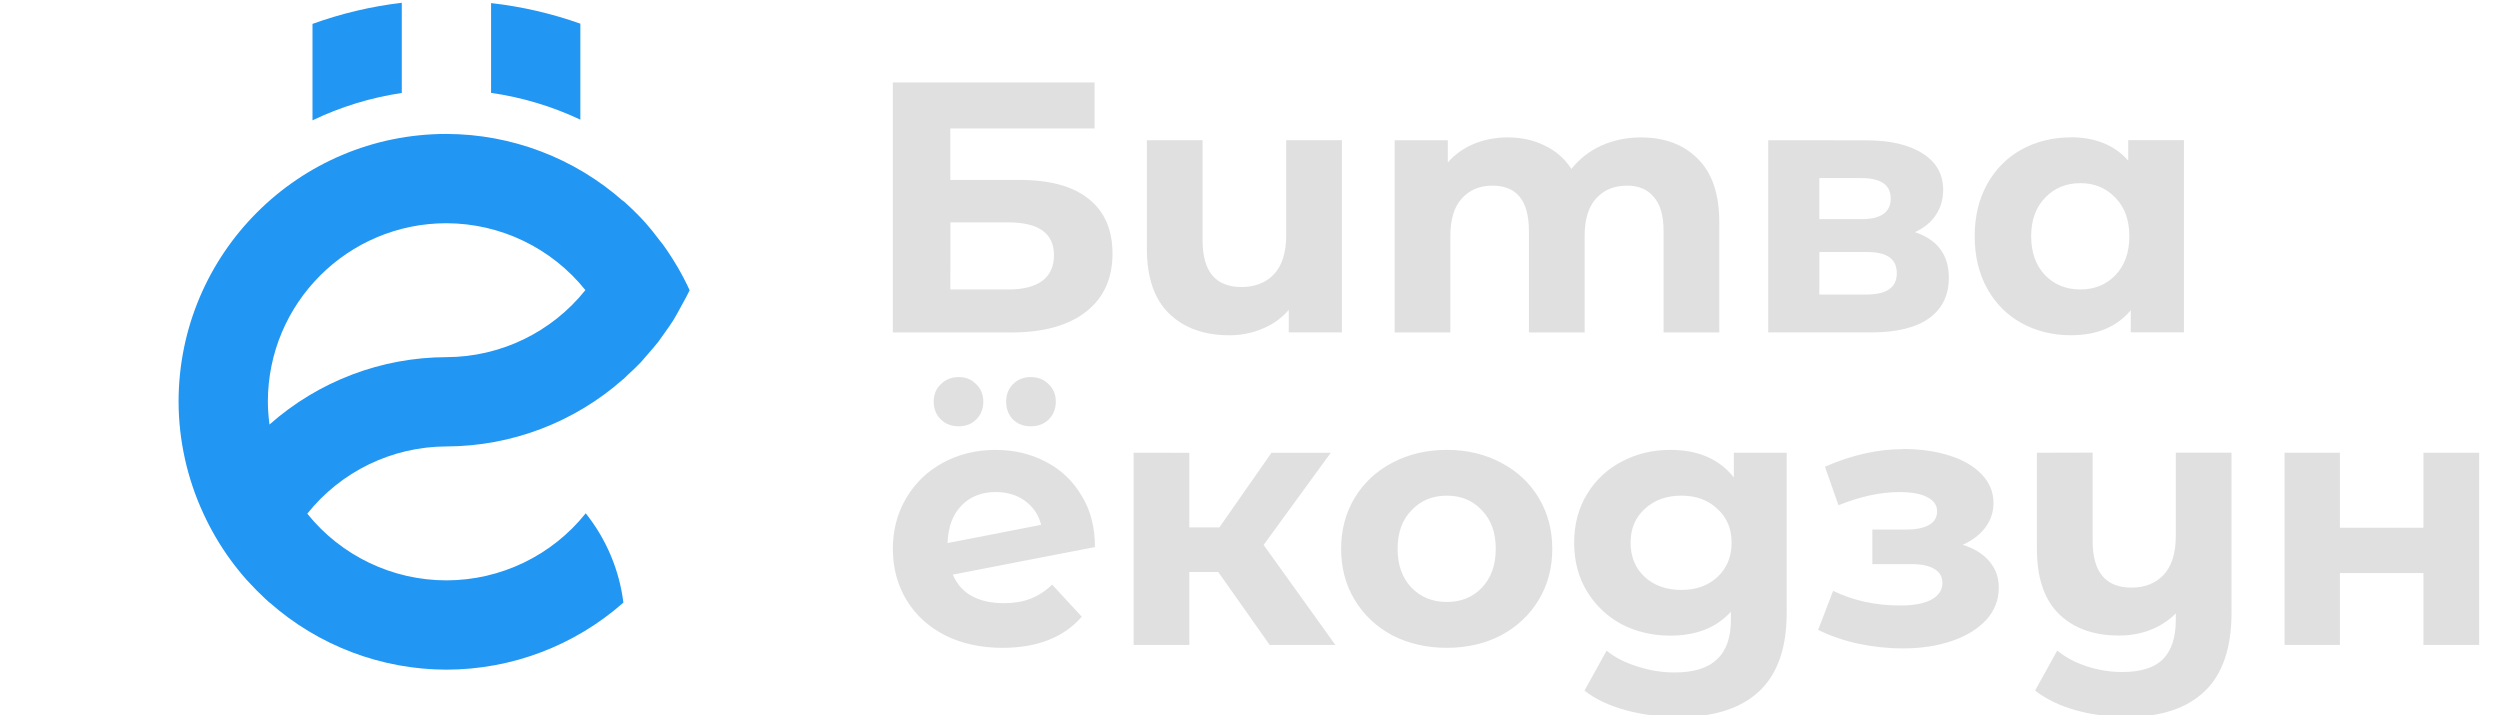
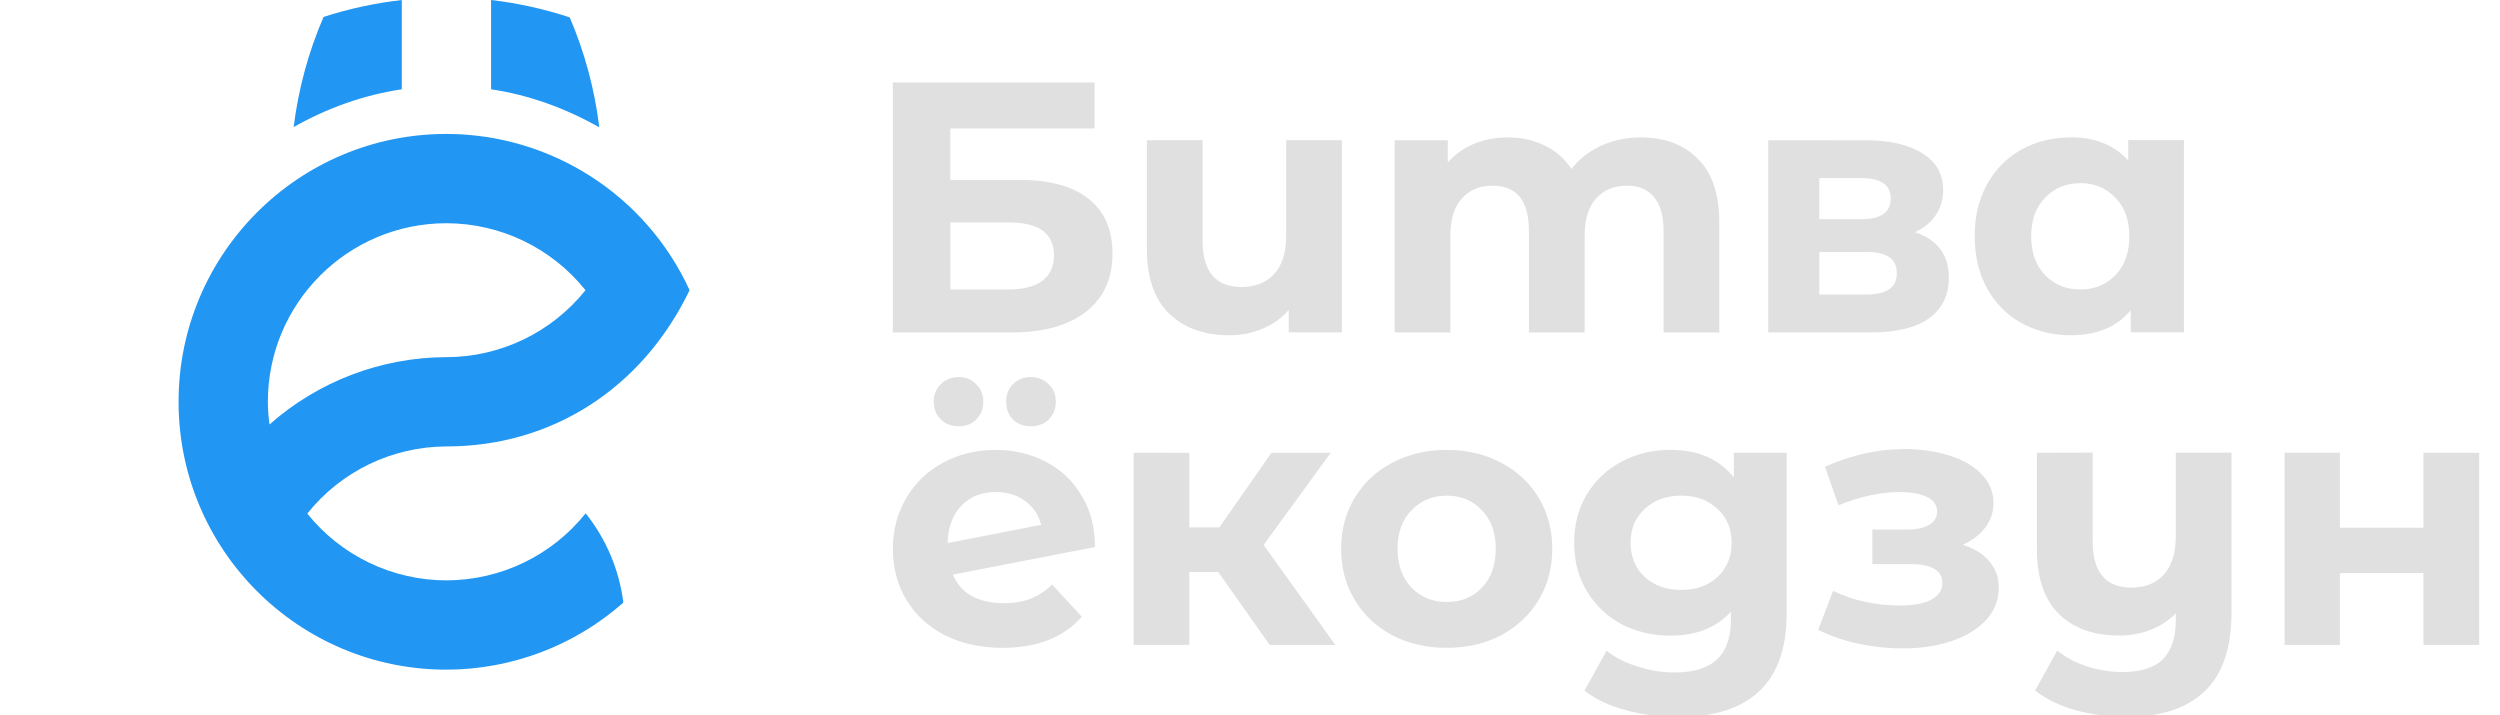
<svg xmlns="http://www.w3.org/2000/svg" width="56" height="16" viewBox="0 0 56 16" version="1.1" id="svg8">
  <defs id="defs2" />
  <g id="layer1" transform="translate(0,-292.7667)">
    <path style="font-style:normal;font-variant:normal;font-weight:bold;font-stretch:normal;font-size:8px;line-height:1.25;font-family:'Montserrat Alternates';-inkscape-font-specification:'Montserrat Alternates Bold';letter-spacing:0px;word-spacing:0px;fill:#e0e0e0;fill-opacity:1;stroke:none" d="m 20,294.614 v 5.6 h 2.656 c 0.72,0 1.277,-0.156 1.672,-0.465 0.395,-0.309 0.592,-0.743 0.592,-1.303 0,-0.533 -0.178,-0.942 -0.535,-1.225 -0.352,-0.283 -0.868,-0.424 -1.545,-0.424 h -1.553 v -1.152 h 3.232 v -1.031 z m 13.783,1.23 c -0.277,0 -0.533,0.049 -0.768,0.145 -0.229,0.096 -0.424,0.235 -0.584,0.416 v -0.496 h -1.191 v 4.305 h 1.248 v -2.16 c 0,-0.373 0.085,-0.653 0.256,-0.84 0.171,-0.192 0.4,-0.289 0.688,-0.289 0.544,0 0.816,0.338 0.816,1.016 v 2.273 h 1.248 v -2.16 c 0,-0.373 0.085,-0.653 0.256,-0.84 0.171,-0.192 0.402,-0.289 0.695,-0.289 0.261,0 0.461,0.085 0.6,0.256 0.144,0.165 0.217,0.418 0.217,0.76 v 2.273 h 1.248 v -2.465 c 0,-0.635 -0.16,-1.109 -0.48,-1.424 -0.315,-0.32 -0.741,-0.48 -1.279,-0.48 -0.32,0 -0.617,0.063 -0.889,0.186 -0.267,0.123 -0.488,0.296 -0.664,0.52 -0.149,-0.229 -0.346,-0.402 -0.592,-0.52 -0.245,-0.123 -0.52,-0.186 -0.824,-0.186 z m 12.602,0 c -0.405,0 -0.775,0.092 -1.105,0.273 -0.325,0.181 -0.581,0.439 -0.768,0.775 -0.187,0.336 -0.279,0.725 -0.279,1.168 0,0.443 0.093,0.832 0.279,1.168 0.187,0.336 0.442,0.594 0.768,0.775 0.331,0.181 0.7,0.273 1.105,0.273 0.587,0 1.034,-0.187 1.344,-0.561 v 0.496 h 1.191 v -4.305 h -1.248 v 0.457 c -0.309,-0.347 -0.738,-0.521 -1.287,-0.521 z m -20.695,0.064 v 2.432 c 0,0.64 0.165,1.124 0.496,1.449 0.336,0.325 0.788,0.488 1.354,0.488 0.261,0 0.505,-0.049 0.734,-0.145 0.235,-0.096 0.434,-0.237 0.594,-0.424 v 0.504 h 1.191 v -4.305 h -1.248 v 2.129 c 0,0.384 -0.09,0.674 -0.271,0.871 -0.181,0.192 -0.425,0.289 -0.729,0.289 -0.581,0 -0.873,-0.348 -0.873,-1.041 v -2.248 z m 13.918,0 v 4.305 h 2.295 c 0.581,0 1.019,-0.107 1.312,-0.32 0.293,-0.213 0.439,-0.515 0.439,-0.904 0,-0.512 -0.253,-0.853 -0.76,-1.023 0.203,-0.091 0.358,-0.217 0.465,-0.377 0.112,-0.165 0.168,-0.355 0.168,-0.568 0,-0.352 -0.153,-0.622 -0.457,-0.814 -0.304,-0.197 -0.725,-0.297 -1.264,-0.297 z m 1.145,0.848 h 0.943 c 0.437,0 0.656,0.153 0.656,0.457 0,0.309 -0.219,0.463 -0.656,0.463 h -0.943 z m 5.848,0.113 c 0.315,0 0.577,0.109 0.785,0.328 0.208,0.213 0.311,0.501 0.311,0.863 0,0.363 -0.103,0.652 -0.311,0.871 -0.208,0.213 -0.47,0.32 -0.785,0.32 -0.32,0 -0.583,-0.107 -0.791,-0.32 -0.208,-0.219 -0.312,-0.508 -0.312,-0.871 0,-0.363 0.104,-0.65 0.312,-0.863 0.208,-0.219 0.471,-0.328 0.791,-0.328 z m -25.312,0.879 h 1.297 c 0.683,0 1.023,0.246 1.023,0.736 0,0.251 -0.088,0.443 -0.264,0.576 -0.176,0.128 -0.429,0.191 -0.76,0.191 h -1.297 z m 19.465,0.664 h 1.07 c 0.229,0 0.397,0.041 0.504,0.121 0.107,0.075 0.16,0.194 0.16,0.359 0,0.315 -0.229,0.473 -0.688,0.473 h -1.047 z m -19.279,2.801 c -0.16,0 -0.294,0.053 -0.4,0.16 -0.107,0.101 -0.16,0.231 -0.16,0.391 0,0.16 0.053,0.294 0.16,0.4 0.107,0.101 0.24,0.152 0.4,0.152 0.16,0 0.289,-0.051 0.391,-0.152 0.107,-0.107 0.16,-0.24 0.16,-0.4 -10e-7,-0.16 -0.053,-0.289 -0.16,-0.391 -0.101,-0.107 -0.231,-0.16 -0.391,-0.16 z m 1.615,0 c -0.16,0 -0.294,0.053 -0.4,0.16 -0.101,0.101 -0.152,0.231 -0.152,0.391 0,0.16 0.051,0.294 0.152,0.4 0.107,0.101 0.24,0.152 0.4,0.152 0.16,0 0.294,-0.051 0.4,-0.152 0.107,-0.107 0.16,-0.24 0.16,-0.4 0,-0.16 -0.053,-0.289 -0.16,-0.391 -0.107,-0.107 -0.24,-0.16 -0.4,-0.16 z m 19.533,1.615 c -0.565,0 -1.147,0.131 -1.744,0.393 l 0.303,0.863 c 0.491,-0.197 0.945,-0.295 1.361,-0.295 0.272,0 0.479,0.037 0.623,0.111 0.149,0.075 0.225,0.182 0.225,0.32 0,0.133 -0.058,0.233 -0.176,0.303 -0.117,0.069 -0.285,0.105 -0.504,0.105 h -0.77 v 0.775 h 0.881 c 0.224,0 0.394,0.037 0.512,0.111 0.117,0.069 0.176,0.174 0.176,0.312 0,0.16 -0.085,0.286 -0.256,0.377 -0.165,0.085 -0.394,0.127 -0.688,0.127 -0.549,0 -1.051,-0.109 -1.504,-0.328 l -0.336,0.873 c 0.277,0.139 0.579,0.241 0.904,0.311 0.325,0.069 0.656,0.105 0.992,0.105 0.411,0 0.778,-0.056 1.104,-0.168 0.325,-0.112 0.581,-0.27 0.768,-0.473 0.187,-0.208 0.279,-0.449 0.279,-0.721 0,-0.229 -0.071,-0.426 -0.215,-0.592 -0.139,-0.165 -0.336,-0.287 -0.592,-0.367 0.213,-0.096 0.381,-0.225 0.504,-0.385 0.123,-0.165 0.184,-0.348 0.184,-0.551 0,-0.245 -0.088,-0.459 -0.264,-0.641 -0.176,-0.187 -0.419,-0.328 -0.729,-0.424 -0.304,-0.096 -0.65,-0.145 -1.039,-0.145 z m -20.316,0.016 c -0.437,0 -0.834,0.097 -1.186,0.289 -0.347,0.187 -0.62,0.45 -0.822,0.791 C 20.1,304.261 20,304.64 20,305.061 c 0,0.427 0.102,0.809 0.305,1.145 0.203,0.336 0.49,0.599 0.863,0.791 0.373,0.187 0.802,0.281 1.287,0.281 0.779,0 1.372,-0.233 1.777,-0.697 l -0.664,-0.719 c -0.149,0.144 -0.312,0.249 -0.488,0.318 -0.171,0.064 -0.368,0.098 -0.592,0.098 -0.283,0 -0.523,-0.053 -0.721,-0.16 -0.192,-0.107 -0.333,-0.267 -0.424,-0.48 l 3.184,-0.617 c 0,-0.448 -0.1,-0.833 -0.303,-1.158 -0.197,-0.331 -0.465,-0.583 -0.801,-0.754 -0.336,-0.176 -0.708,-0.264 -1.119,-0.264 z m 10.102,0 c -0.453,0 -0.86,0.097 -1.223,0.289 -0.357,0.187 -0.637,0.447 -0.84,0.783 -0.203,0.336 -0.305,0.718 -0.305,1.145 0,0.427 0.102,0.809 0.305,1.145 0.203,0.336 0.483,0.599 0.84,0.791 0.363,0.187 0.769,0.281 1.223,0.281 0.453,0 0.859,-0.095 1.217,-0.281 0.357,-0.192 0.637,-0.455 0.84,-0.791 0.203,-0.336 0.305,-0.718 0.305,-1.145 0,-0.427 -0.102,-0.809 -0.305,-1.145 -0.203,-0.336 -0.483,-0.597 -0.84,-0.783 -0.357,-0.192 -0.763,-0.289 -1.217,-0.289 z m 5.004,0 c -0.395,0 -0.759,0.088 -1.09,0.264 -0.325,0.171 -0.583,0.414 -0.775,0.729 -0.192,0.315 -0.287,0.677 -0.287,1.088 0,0.411 0.095,0.773 0.287,1.088 0.192,0.315 0.45,0.56 0.775,0.736 0.331,0.171 0.695,0.256 1.09,0.256 0.581,0 1.034,-0.178 1.359,-0.535 v 0.184 c 0,0.395 -0.104,0.689 -0.312,0.881 -0.203,0.197 -0.519,0.295 -0.951,0.295 -0.277,0 -0.555,-0.044 -0.832,-0.135 -0.277,-0.085 -0.508,-0.204 -0.689,-0.354 l -0.496,0.896 c 0.245,0.192 0.556,0.338 0.93,0.439 0.373,0.101 0.768,0.152 1.184,0.152 0.789,0 1.388,-0.192 1.799,-0.576 0.411,-0.384 0.617,-0.97 0.617,-1.76 v -3.584 h -1.184 v 0.553 c -0.325,-0.411 -0.8,-0.617 -1.424,-0.617 z m -12.02,0.064 v 4.305 h 1.248 v -1.633 h 0.648 l 1.152,1.633 h 1.471 l -1.607,-2.24 1.504,-2.064 h -1.328 l -1.168,1.672 h -0.672 v -1.672 z m 20.234,0 v 2.16 c 0,0.645 0.165,1.13 0.496,1.455 0.331,0.32 0.778,0.48 1.344,0.48 0.251,0 0.484,-0.042 0.703,-0.127 0.219,-0.085 0.408,-0.209 0.568,-0.369 v 0.145 c 0,0.395 -0.097,0.689 -0.289,0.881 -0.192,0.192 -0.496,0.287 -0.912,0.287 -0.267,0 -0.53,-0.042 -0.791,-0.127 -0.261,-0.085 -0.483,-0.204 -0.664,-0.354 l -0.496,0.896 c 0.245,0.192 0.547,0.338 0.904,0.439 0.363,0.101 0.747,0.152 1.152,0.152 0.763,0 1.344,-0.192 1.744,-0.576 0.4,-0.384 0.6,-0.97 0.6,-1.76 v -3.584 h -1.248 v 1.863 c 0,0.384 -0.09,0.676 -0.271,0.873 -0.181,0.192 -0.422,0.287 -0.721,0.287 -0.581,0 -0.871,-0.348 -0.871,-1.047 v -1.977 z m 5.547,0 v 4.305 h 1.24 v -1.609 h 1.871 v 1.609 h 1.248 v -4.305 h -1.248 v 1.68 h -1.871 v -1.68 z m -28.867,0.881 c 0.256,0 0.475,0.066 0.656,0.199 0.181,0.133 0.301,0.311 0.359,0.535 l -2.096,0.408 c 0.011,-0.357 0.113,-0.637 0.311,-0.84 0.197,-0.203 0.455,-0.303 0.77,-0.303 z m 10.102,0.08 c 0.32,0 0.582,0.109 0.785,0.328 0.208,0.213 0.311,0.501 0.311,0.863 0,0.363 -0.103,0.652 -0.311,0.871 -0.203,0.213 -0.465,0.32 -0.785,0.32 -0.32,0 -0.583,-0.107 -0.791,-0.32 -0.208,-0.219 -0.312,-0.508 -0.312,-0.871 0,-0.363 0.104,-0.65 0.312,-0.863 0.208,-0.219 0.471,-0.328 0.791,-0.328 z m 5.252,0 c 0.331,0 0.599,0.098 0.807,0.295 0.213,0.192 0.32,0.445 0.32,0.76 0,0.315 -0.107,0.572 -0.32,0.77 -0.208,0.192 -0.476,0.287 -0.807,0.287 -0.331,0 -0.603,-0.095 -0.816,-0.287 -0.213,-0.197 -0.32,-0.455 -0.32,-0.77 0,-0.315 0.107,-0.568 0.32,-0.76 0.213,-0.197 0.486,-0.295 0.816,-0.295 z" id="path922" />
-     <path style="fill:#2196f3;fill-opacity:1;stroke:none;stroke-width:2;stroke-linecap:round;stroke-linejoin:round;stroke-miterlimit:4;stroke-dasharray:none;stroke-opacity:0.703;paint-order:normal" d="m 9,292.829 a 9,9 0 0 0 -2,0.473 v 2.16 a 7,7 0 0 1 2,-0.613 z m 2,0.006 v 2.012 a 7,7 0 0 1 2,0.6 v -2.15 a 9,9 0 0 0 -2,-0.461 z m -1,2.932 a 6,6 0 0 0 -6,6 6,6 0 0 0 0.555,2.5 6,6 0 0 0 0.605,1.035 6,6 0 0 0 0.359,0.447 6,6 0 0 0 0.061,0.065 6,6 0 0 0 0.354,0.357 6,6 0 0 0 0.102,0.094 4,4 0 0 1 0,-0.004 6,6 0 0 0 3.965,1.506 6,6 0 0 0 3.963,-1.502 4,4 0 0 0 -0.844,-2 A 4,4 0 0 1 10,305.767 4,4 0 0 1 6.883,304.273 4,4 0 0 1 10,302.767 a 6,6 0 0 0 3.963,-1.51 4,4 0 0 1 0,0.004 6,6 0 0 0 0.1,-0.098 6,6 0 0 0 0.289,-0.279 6,6 0 0 0 0.164,-0.189 6,6 0 0 0 0.229,-0.271 6,6 0 0 0 0.143,-0.201 6,6 0 0 0 0.193,-0.281 6,6 0 0 0 0.162,-0.287 6,6 0 0 0 0.135,-0.248 6,6 0 0 0 0.07,-0.139 6,6 0 0 0 -0.277,-0.531 6,6 0 0 0 -0.002,-0.002 6,6 0 0 0 -0.326,-0.5 6,6 0 0 0 -0.002,-0.002 6,6 0 0 0 -0.072,-0.09 6,6 0 0 0 -0.303,-0.377 6,6 0 0 0 -0.422,-0.424 6,6 0 0 0 -0.078,-0.072 4,4 0 0 1 -0.002,0.006 A 6,6 0 0 0 10,295.767 Z m 0,2 A 4,4 0 0 1 13.113,299.265 4,4 0 0 1 10,300.767 6,6 0 0 0 6.037,302.276 4,4 0 0 1 6,301.767 a 4,4 0 0 1 4,-4 z" id="path1057" />
+     <path style="fill:#2196f3;fill-opacity:1;stroke:none;stroke-width:2;stroke-linecap:round;stroke-linejoin:round;stroke-miterlimit:4;stroke-dasharray:none;stroke-opacity:1;paint-order:normal" d="m 9,292.767 c -0.595,0.068 -1.182,0.195 -1.752,0.379 -0.34,0.786 -0.565,1.617 -0.67,2.467 C 7.327,295.188 8.148,294.893 9,294.767 Z m 2,0 v 0.002 1.998 c 0.852,0.126 1.674,0.427 2.424,0.852 -0.103,-0.848 -0.326,-1.678 -0.662,-2.463 C 12.189,292.968 11.599,292.836 11,292.767 Z m -1,3 c -3.314,0 -6,2.686 -6,6 0,3.314 2.686,6 6,6 1.46,-0.002 2.869,-0.536 3.963,-1.502 -0.092,-0.732 -0.384,-1.424 -0.844,-2 -0.758,0.948 -1.905,1.5 -3.119,1.502 -1.212,-6.6e-4 -2.358,-0.551 -3.117,-1.496 0.757,-0.948 1.904,-1.501 3.117,-1.504 2.365,0 4.388,-1.302 5.447,-3.5 -0.976,-2.13 -3.104,-3.497 -5.447,-3.5 z m 0,2 c 1.212,0.002 2.358,0.554 3.115,1.5 -0.758,0.946 -1.903,1.498 -3.115,1.5 -1.46,0.004 -2.869,0.54 -3.963,1.508 -0.023,-0.168 -0.036,-0.338 -0.037,-0.508 0,-2.209 1.791,-4 4,-4 z" id="path952-3" />
  </g>
</svg>
